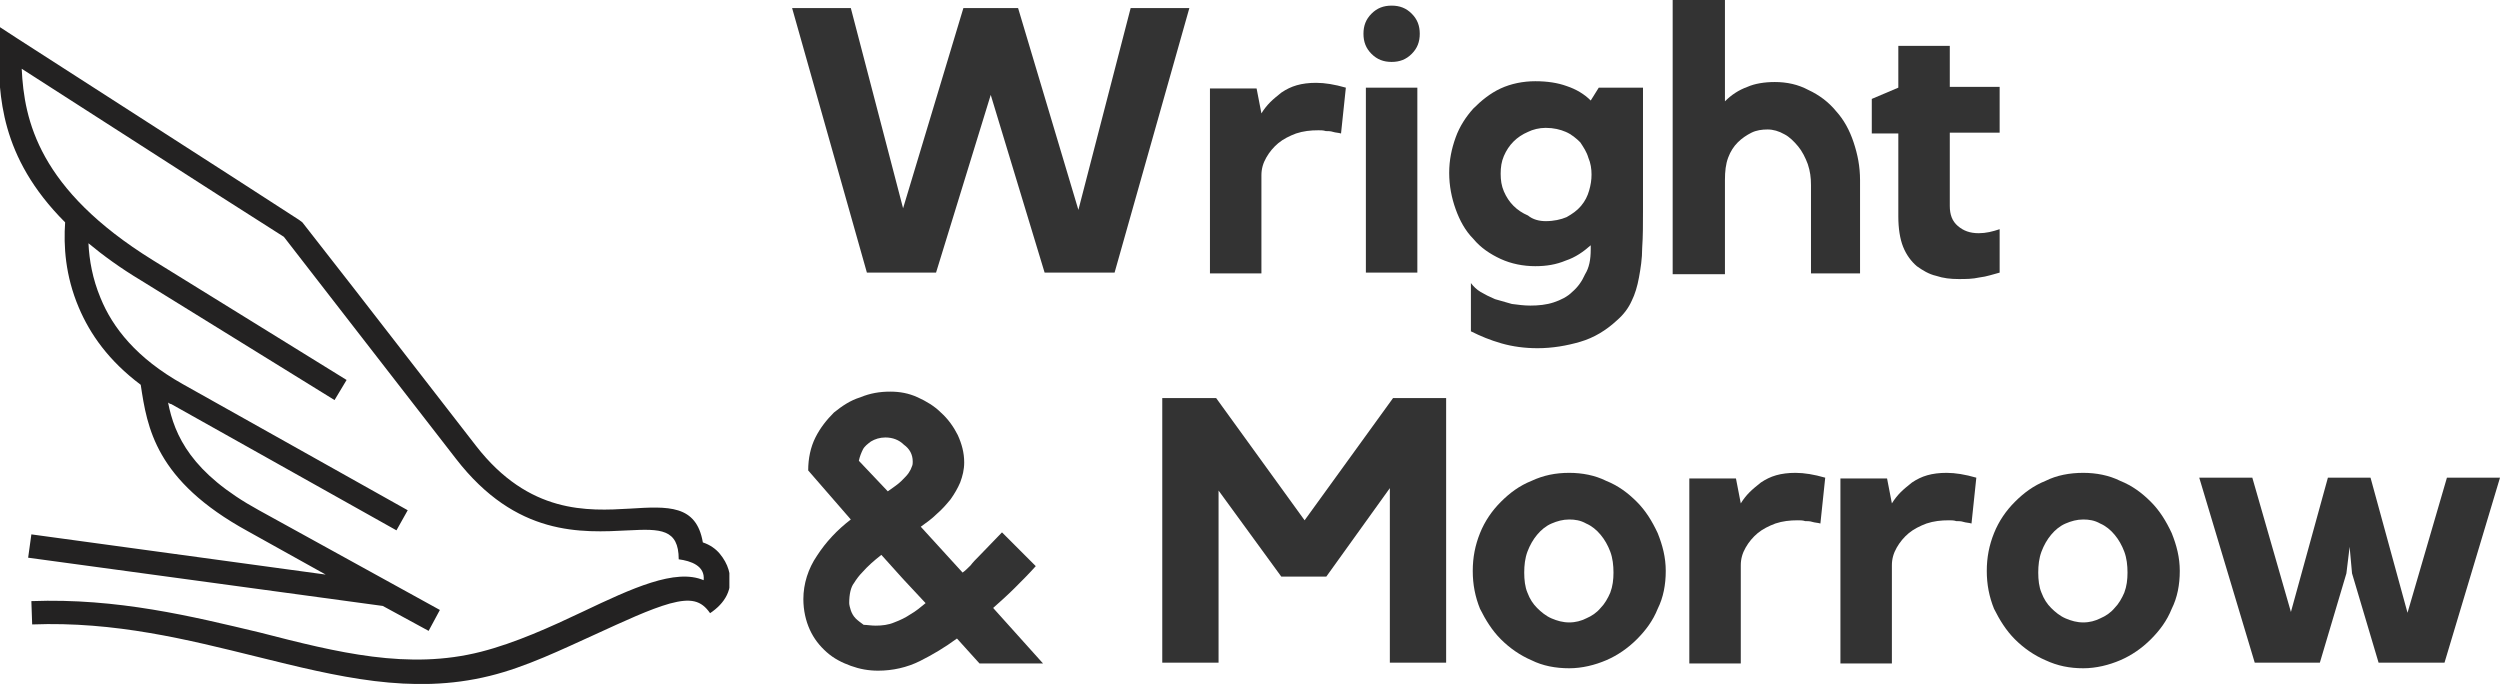
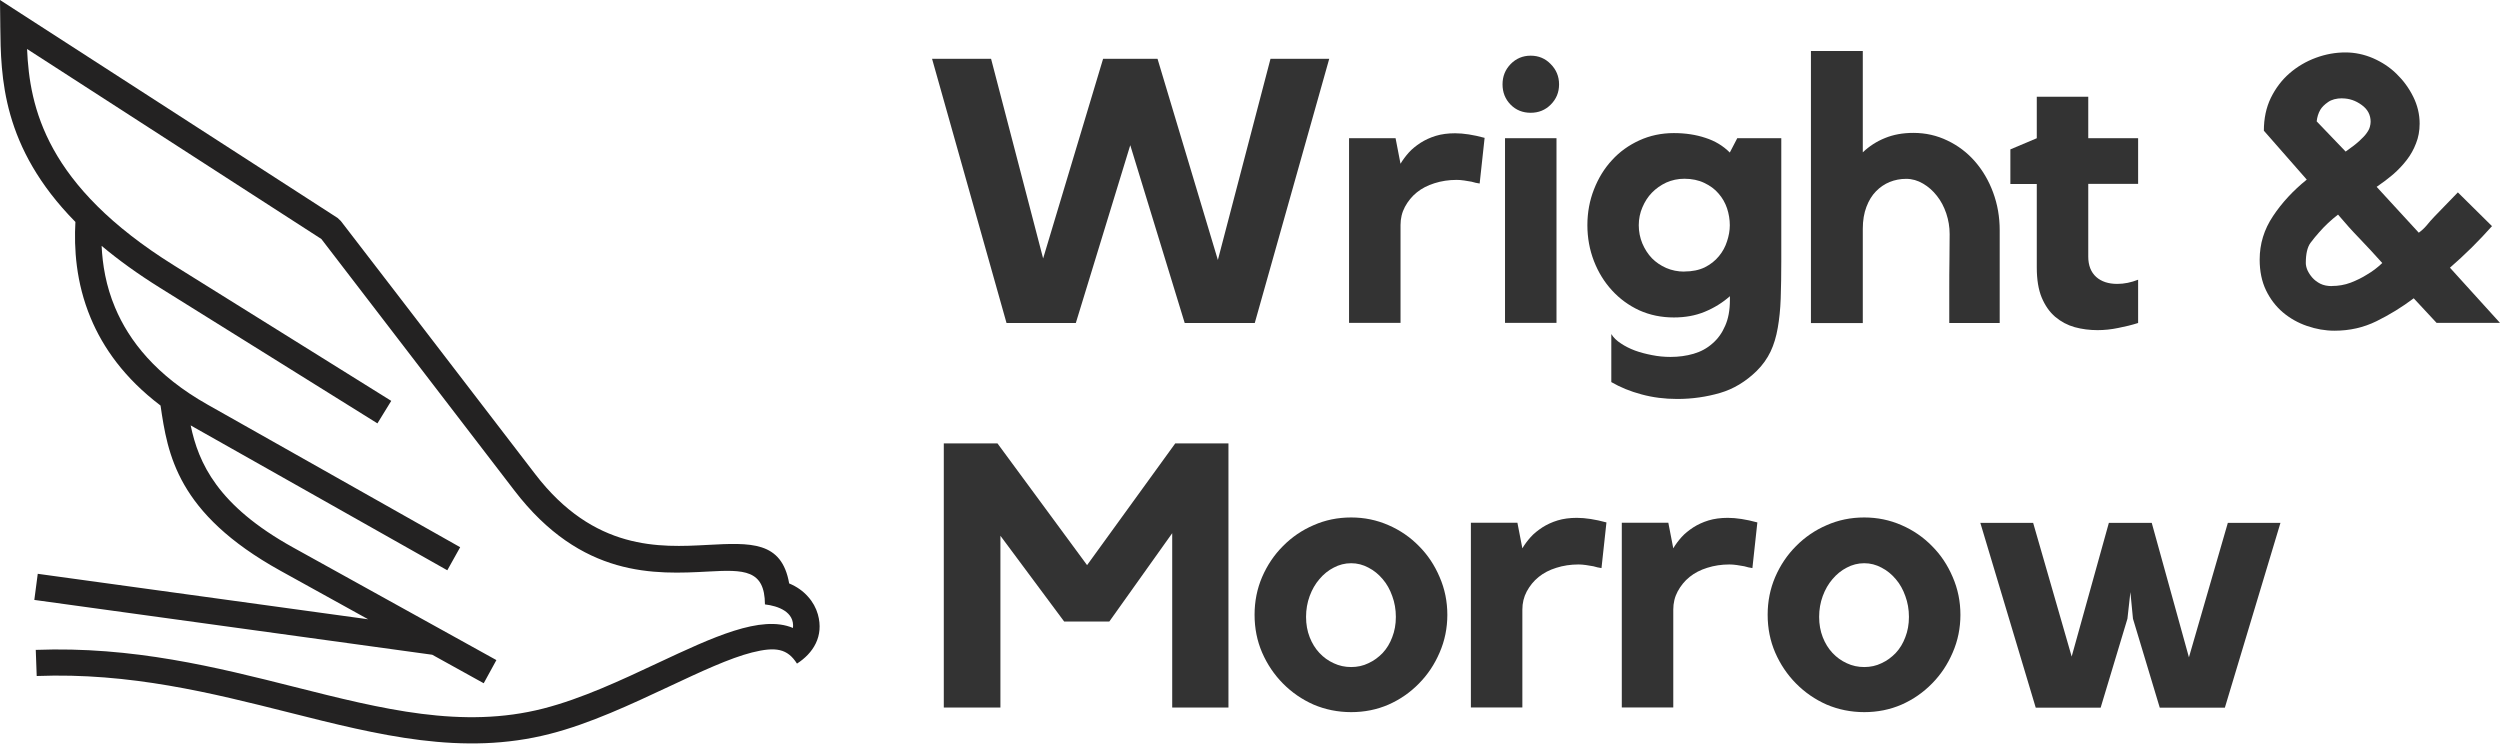
- <svg xmlns="http://www.w3.org/2000/svg" id="Layer_2" viewBox="0 0 310.88 85.05">
+ <svg xmlns="http://www.w3.org/2000/svg" id="Layer_2" viewBox="0 0 262.24 78">
  <defs>
    <clipPath id="clippath">
-       <rect y="3.25" width="90.7" height="81.8" style="fill:none;" />
+       <rect width="85.98" height="78" style="fill:none;" />
    </clipPath>
  </defs>
  <g id="Layer_1-2">
-     <path d="M140.6,1h7.3l-9.3,32.9h-8.7l-6.7-22.1-6.8,22.1h-8.6L98.5,1h7.3l6.5,24.9L119.8,1h6.8l7.5,25.1,6.5-25.1Z" style="fill:#333;" />
-     <path d="M156.86,14.1c.3-.5,.7-1,1.1-1.4s.9-.8,1.4-1.2c.6-.4,1.2-.7,1.9-.9,.7-.2,1.5-.3,2.4-.3,1.1,0,2.3,.2,3.7,.6l-.6,5.7c-.3-.1-.7-.1-1-.2s-.6-.1-.9-.1c-.3-.1-.6-.1-.9-.1-1,0-1.9,.1-2.8,.4-.8,.3-1.6,.7-2.2,1.2s-1.1,1.1-1.5,1.8c-.4,.7-.6,1.4-.6,2.2v12.2h-6.4V11h5.8l.6,3.1Z" style="fill:#333;" />
-     <path d="M176.25,33.9h-6.4V10.9h6.4v23Zm-3.2-26.2c-1,0-1.8-.3-2.5-1s-1-1.5-1-2.5,.3-1.8,1-2.5c.7-.7,1.5-1,2.5-1s1.8,.3,2.5,1c.7,.7,1,1.5,1,2.5s-.3,1.8-1,2.5c-.7,.7-1.5,1-2.5,1Z" style="fill:#333;" />
-     <path d="M198.81,10.9h5.5v15.2c0,1.8,0,3.3-.1,4.7,0,1.4-.2,2.6-.4,3.7-.2,1.1-.5,2.1-.9,2.9-.4,.9-1,1.7-1.8,2.4-1.4,1.3-2.9,2.2-4.6,2.7s-3.5,.8-5.3,.8c-1.6,0-3.1-.2-4.5-.6-1.4-.4-2.6-.9-3.8-1.5v-6c.3,.4,.7,.8,1.2,1.1s1.1,.6,1.8,.9c.7,.2,1.4,.4,2.1,.6,.8,.1,1.5,.2,2.3,.2,1,0,2-.1,2.9-.4,.9-.3,1.7-.7,2.3-1.3,.7-.6,1.2-1.3,1.6-2.2,.5-.8,.7-1.8,.7-3.1v-.5c-.9,.8-1.9,1.5-3.1,1.9-1.2,.5-2.4,.7-3.8,.7-1.5,0-3-.3-4.3-.9-1.3-.6-2.5-1.4-3.4-2.5-1-1-1.7-2.3-2.2-3.7-.5-1.4-.8-2.9-.8-4.5s.3-3,.8-4.4,1.3-2.6,2.2-3.6c1-1,2.1-1.9,3.4-2.5s2.8-.9,4.3-.9,2.8,.2,3.9,.6c1.2,.4,2.2,1,3,1.8l1-1.6Zm-6.6,16.6c1,0,1.9-.2,2.6-.5,.7-.4,1.3-.8,1.8-1.4s.8-1.2,1-1.9c.2-.7,.3-1.3,.3-2s-.1-1.4-.4-2.1c-.2-.7-.6-1.3-1-1.9-.5-.5-1.1-1-1.8-1.3-.7-.3-1.5-.5-2.5-.5-.8,0-1.6,.2-2.2,.5-.7,.3-1.3,.7-1.8,1.2s-.9,1.1-1.2,1.8c-.3,.7-.4,1.4-.4,2.2s.1,1.5,.4,2.2,.7,1.3,1.2,1.8,1.1,.9,1.8,1.2c.6,.5,1.4,.7,2.2,.7Z" style="fill:#333;" />
-     <path d="M220.7,10.2c1.5,0,2.9,.3,4.2,1,1.3,.6,2.5,1.5,3.4,2.6,1,1.1,1.7,2.4,2.2,3.9s.8,3,.8,4.7v11.6h-6.1v-11c0-.9-.1-1.7-.4-2.6-.3-.8-.7-1.6-1.2-2.2s-1.1-1.2-1.7-1.5c-.7-.4-1.4-.6-2.1-.6s-1.4,.1-2,.4-1.2,.7-1.7,1.2-.9,1.1-1.2,1.9c-.3,.8-.4,1.7-.4,2.8v11.7h-6.5V0h6.5V12.6c.8-.8,1.7-1.4,2.8-1.8,.9-.4,2.1-.6,3.4-.6Z" style="fill:#333;" />
-     <path d="M242.46,25.6c0,1.1,.3,1.9,1,2.5s1.5,.9,2.6,.9c.9,0,1.7-.2,2.6-.5v5.4c-.8,.2-1.6,.5-2.5,.6-.9,.2-1.7,.2-2.6,.2-1,0-1.9-.1-2.8-.4-.9-.2-1.7-.7-2.4-1.2-.7-.6-1.3-1.4-1.7-2.4-.4-1-.6-2.3-.6-3.8v-10.3h-3.3v-4.3l3.3-1.4V5.7h6.4v5.1h6.2v5.7h-6.2s0,9.1,0,9.1Z" style="fill:#333;" />
-     <path d="M128.8,70.4c-.8,.9-1.7,1.8-2.6,2.7s-1.8,1.7-2.7,2.5l6.2,6.9h-7.9l-2.8-3.1c-1.5,1.1-3,2-4.6,2.8s-3.4,1.2-5.2,1.2c-1.2,0-2.3-.2-3.4-.6-1.1-.4-2.1-.9-3-1.7s-1.6-1.7-2.1-2.8-.8-2.4-.8-3.8c0-1.9,.6-3.8,1.7-5.4,1.1-1.7,2.5-3.2,4.2-4.5l-5.3-6.1c0-1.5,.3-2.9,.9-4.1,.6-1.2,1.4-2.2,2.3-3.1,1-.8,2-1.5,3.3-1.9,1.2-.5,2.4-.7,3.7-.7,1.2,0,2.3,.2,3.4,.7s2.1,1.1,2.9,1.9c.9,.8,1.6,1.8,2.1,2.8,.5,1.1,.8,2.2,.8,3.4,0,.9-.2,1.7-.5,2.5-.3,.7-.7,1.4-1.2,2.1-.5,.6-1,1.2-1.7,1.8-.6,.6-1.3,1.1-2,1.6l5.2,5.7c.3-.2,.7-.6,1-.9,.3-.4,.6-.7,1-1.1l2.9-3,4.2,4.2Zm-19.9,7.4c.8,0,1.6-.1,2.3-.4,.8-.3,1.4-.6,2-1,.7-.4,1.3-.9,1.9-1.4-.9-1-1.9-2-2.8-3s-1.8-2-2.7-3c-.9,.7-1.7,1.4-2.4,2.2-.3,.3-.7,.8-1,1.3-.4,.5-.6,1.4-.6,2.5,0,.2,.1,.6,.2,.9,.1,.3,.3,.7,.6,1s.6,.5,1,.8c.4,0,.9,.1,1.5,.1Zm1.2-23.4c-.7,0-1.3,.2-1.8,.5-.4,.3-.8,.6-1,1s-.4,.9-.5,1.4l3.6,3.8c.7-.5,1.3-.9,1.7-1.3s.7-.7,.9-1c.2-.3,.3-.5,.4-.8,.1-.2,.1-.4,.1-.6,0-.9-.4-1.6-1.1-2.1-.6-.6-1.4-.9-2.3-.9Z" style="fill:#333;" />
-     <path d="M173.23,49.5h6.6v32.9h-7v-21.7l-7.9,11h-5.6l-7.8-10.7v21.4h-7V49.5h6.7l11,15.2,11-15.2Z" style="fill:#333;" />
-     <path d="M195.14,58.8c1.6,0,3.2,.3,4.6,1,1.5,.6,2.7,1.5,3.8,2.6,1.1,1.1,1.9,2.4,2.6,3.9,.6,1.5,1,3,1,4.7s-.3,3.3-1,4.7c-.6,1.5-1.5,2.7-2.6,3.8s-2.4,2-3.8,2.6-3,1-4.6,1c-1.7,0-3.3-.3-4.7-1-1.4-.6-2.7-1.5-3.8-2.6-1.1-1.1-1.9-2.4-2.6-3.8-.6-1.5-.9-3-.9-4.7s.3-3.2,.9-4.7,1.5-2.8,2.6-3.9,2.3-2,3.8-2.6c1.5-.7,3-1,4.7-1Zm0,18.6c.8,0,1.5-.2,2.1-.5,.7-.3,1.3-.7,1.8-1.3,.5-.5,.9-1.2,1.2-1.9,.3-.8,.4-1.6,.4-2.5s-.1-1.8-.4-2.6-.7-1.5-1.2-2.1-1.1-1.1-1.8-1.4c-.7-.4-1.4-.5-2.1-.5-.8,0-1.5,.2-2.2,.5s-1.3,.8-1.8,1.4-.9,1.3-1.2,2.1c-.3,.8-.4,1.7-.4,2.6s.1,1.8,.4,2.5c.3,.8,.7,1.4,1.2,1.9s1.1,1,1.8,1.3c.7,.3,1.4,.5,2.2,.5Z" style="fill:#333;" />
-     <path d="M216.47,62.6c.3-.5,.7-1,1.1-1.4s.9-.8,1.4-1.2c.6-.4,1.2-.7,1.9-.9,.7-.2,1.5-.3,2.4-.3,1.1,0,2.3,.2,3.7,.6l-.6,5.7c-.3-.1-.7-.1-1-.2s-.6-.1-.9-.1c-.3-.1-.6-.1-.9-.1-1,0-1.9,.1-2.8,.4-.8,.3-1.6,.7-2.2,1.2-.6,.5-1.1,1.1-1.5,1.8s-.6,1.4-.6,2.2v12.2h-6.4v-23h5.8l.6,3.1Z" style="fill:#333;" />
-     <path d="M235.26,62.6c.3-.5,.7-1,1.1-1.4s.9-.8,1.4-1.2c.6-.4,1.2-.7,1.9-.9,.7-.2,1.5-.3,2.4-.3,1.1,0,2.3,.2,3.7,.6l-.6,5.7c-.3-.1-.7-.1-1-.2s-.6-.1-.9-.1c-.3-.1-.6-.1-.9-.1-1,0-1.9,.1-2.8,.4-.8,.3-1.6,.7-2.2,1.2-.6,.5-1.1,1.1-1.5,1.8s-.6,1.4-.6,2.2v12.2h-6.4v-23h5.8l.6,3.1Z" style="fill:#333;" />
-     <path d="M259.06,58.8c1.6,0,3.2,.3,4.6,1,1.5,.6,2.7,1.5,3.8,2.6,1.1,1.1,1.9,2.4,2.6,3.9,.6,1.5,1,3,1,4.7s-.3,3.3-1,4.7c-.6,1.5-1.5,2.7-2.6,3.8s-2.4,2-3.8,2.6-3,1-4.6,1c-1.7,0-3.2-.3-4.7-1-1.4-.6-2.7-1.5-3.8-2.6-1.1-1.1-1.9-2.4-2.6-3.8-.6-1.5-.9-3-.9-4.7s.3-3.2,.9-4.7,1.5-2.8,2.6-3.9,2.3-2,3.8-2.6c1.4-.7,3-1,4.7-1Zm0,18.6c.8,0,1.5-.2,2.1-.5,.7-.3,1.3-.7,1.8-1.3,.5-.5,.9-1.2,1.2-1.9,.3-.8,.4-1.6,.4-2.5s-.1-1.8-.4-2.6-.7-1.5-1.2-2.1-1.1-1.1-1.8-1.4c-.7-.4-1.4-.5-2.1-.5-.8,0-1.5,.2-2.2,.5s-1.3,.8-1.8,1.4-.9,1.3-1.2,2.1c-.3,.8-.4,1.7-.4,2.6s.1,1.8,.4,2.5c.3,.8,.7,1.4,1.2,1.9s1.1,1,1.8,1.3c.7,.3,1.4,.5,2.2,.5Z" style="fill:#333;" />
-     <path d="M304.28,59.4h6.6l-6.9,23h-8.2l-3.3-11.1-.3-3.3-.4,3.3-3.3,11.1h-8.1l-6.9-23h6.6l4.8,16.7,4.6-16.7h5.3l4.6,16.8,4.9-16.8Z" style="fill:#333;" />
+     <path d="M133.26,6.17h6.17l-7.81,27.71h-7.35l-5.71-18.65-5.71,18.65h-7.27l-7.81-27.71h6.19l5.46,20.94,6.29-20.94h5.71l6.33,21.1,5.52-21.1Z" style="fill:#333;" />
+     <path d="M146.9,17.19c.25-.42,.54-.81,.88-1.19,.34-.38,.76-.71,1.23-1.02,.47-.3,1.01-.55,1.6-.73,.59-.18,1.27-.27,2.02-.27,.89,0,1.92,.16,3.1,.48l-.52,4.79c-.28-.04-.56-.1-.85-.19-.24-.05-.5-.09-.79-.13-.28-.04-.54-.06-.77-.06-.83,0-1.61,.12-2.33,.35-.71,.22-1.33,.54-1.85,.96-.52,.42-.93,.93-1.25,1.52-.31,.58-.46,1.22-.46,1.9v10.27h-5.4V14.5h4.88l.52,2.69Z" style="fill:#333;" />
+     <path d="M163.27,33.87h-5.4V14.5h5.4v19.38Zm-2.71-22.04c-.83,0-1.54-.28-2.1-.85-.57-.58-.85-1.29-.85-2.13s.28-1.54,.85-2.13c.57-.58,1.27-.88,2.1-.88s1.53,.29,2.1,.88c.58,.58,.88,1.29,.88,2.13s-.29,1.54-.88,2.13c-.57,.57-1.27,.85-2.1,.85Z" style="fill:#333;" />
+     <path d="M182.22,14.5h4.63v12.81c0,1.49-.02,2.81-.06,3.98-.04,1.16-.15,2.19-.31,3.1-.16,.93-.41,1.76-.75,2.48-.35,.73-.83,1.42-1.46,2.04-1.16,1.13-2.44,1.9-3.85,2.31s-2.91,.63-4.48,.63c-1.33,0-2.58-.16-3.75-.48-1.17-.31-2.22-.74-3.17-1.29v-5.04c.23,.38,.57,.7,1,.98,.43,.29,.92,.54,1.48,.75,.57,.21,1.17,.36,1.79,.48,.64,.13,1.28,.19,1.94,.19,.86,0,1.67-.11,2.42-.33,.76-.22,1.42-.58,1.98-1.08,.57-.49,1.01-1.1,1.33-1.85,.33-.73,.5-1.64,.5-2.71v-.4c-.77,.68-1.64,1.22-2.63,1.63-.99,.41-2.07,.6-3.25,.6-1.31,0-2.52-.25-3.63-.75-1.1-.51-2.05-1.21-2.85-2.08-.81-.88-1.44-1.9-1.9-3.08-.46-1.19-.69-2.45-.69-3.77s.23-2.58,.69-3.75c.46-1.18,1.09-2.21,1.9-3.08,.8-.88,1.76-1.56,2.85-2.06,1.11-.51,2.32-.77,3.63-.77,1.22,0,2.32,.17,3.31,.5,1,.32,1.85,.83,2.56,1.54l.77-1.48Zm-5.54,13.98c.83,0,1.55-.15,2.15-.44,.59-.3,1.09-.69,1.48-1.17,.39-.47,.67-.99,.85-1.56,.19-.57,.29-1.13,.29-1.69,0-.59-.1-1.19-.29-1.77-.2-.58-.49-1.1-.9-1.56-.39-.46-.89-.82-1.48-1.1-.6-.29-1.3-.44-2.1-.44-.68,0-1.31,.14-1.9,.4-.57,.27-1.07,.62-1.5,1.06-.42,.43-.75,.95-1,1.54-.25,.58-.38,1.21-.38,1.88s.13,1.32,.38,1.92c.25,.58,.58,1.1,1,1.54,.43,.43,.93,.77,1.5,1.02,.58,.25,1.21,.38,1.9,.38Z" style="fill:#333;" />
+     <path d="M200.71,13.94c1.28,0,2.47,.27,3.58,.81,1.11,.53,2.07,1.26,2.88,2.19,.8,.92,1.44,2,1.9,3.25,.46,1.24,.69,2.56,.69,3.96v9.73h-5.29v-3.56c0-.98,0-2.01,.02-3.06,.01-1.05,.02-1.96,.02-2.71s-.12-1.45-.35-2.15c-.24-.71-.56-1.32-.98-1.85-.42-.54-.91-.97-1.46-1.29-.56-.33-1.15-.5-1.77-.5s-1.18,.11-1.73,.33c-.54,.22-1.02,.55-1.44,.98-.42,.43-.75,.97-1,1.63-.25,.66-.38,1.42-.38,2.29v9.9h-5.44V5.35h5.44V15.98c.68-.65,1.46-1.15,2.33-1.5,.88-.36,1.86-.54,2.98-.54Z" style="fill:#333;" />
+     <path d="M219.05,26.92c0,.92,.28,1.63,.83,2.13,.55,.49,1.29,.73,2.21,.73,.73,0,1.46-.15,2.19-.44v4.54c-.66,.21-1.35,.38-2.08,.52-.72,.15-1.45,.23-2.17,.23-.83,0-1.64-.1-2.4-.31-.75-.21-1.43-.57-2.04-1.08-.6-.51-1.07-1.19-1.42-2.02-.35-.84-.52-1.9-.52-3.17v-8.75h-2.77v-3.63l2.77-1.17v-4.35h5.4v4.35h5.23v4.79h-5.23v7.63Z" style="fill:#333;" />
+     <path d="M261.41,23.71c-.68,.77-1.4,1.52-2.15,2.27-.75,.74-1.51,1.44-2.27,2.1l5.25,5.79h-6.65l-2.4-2.58c-1.22,.92-2.52,1.72-3.9,2.4-1.36,.67-2.83,1-4.4,1-.99,0-1.95-.17-2.9-.5-.93-.32-1.77-.79-2.52-1.42-.74-.63-1.33-1.4-1.77-2.31-.45-.93-.67-2.01-.67-3.23,0-1.64,.46-3.16,1.4-4.56,.94-1.42,2.13-2.69,3.54-3.83l-4.5-5.13c0-1.28,.24-2.42,.73-3.44,.5-1.01,1.15-1.88,1.96-2.58,.82-.71,1.74-1.25,2.77-1.63,1.03-.38,2.06-.56,3.1-.56,.98,0,1.94,.2,2.88,.6,.94,.41,1.77,.95,2.48,1.65,.72,.7,1.3,1.49,1.75,2.4,.44,.89,.67,1.83,.67,2.81,0,.77-.13,1.46-.38,2.08-.24,.63-.56,1.21-.98,1.75-.41,.53-.88,1.03-1.42,1.5-.54,.46-1.12,.9-1.73,1.31l4.42,4.81c.29-.21,.57-.46,.83-.77,.26-.32,.53-.63,.81-.92l2.46-2.54,3.56,3.52Zm-16.81,6.29c.68,0,1.34-.11,1.98-.35,.64-.25,1.21-.53,1.71-.85,.57-.33,1.1-.73,1.6-1.21-.79-.89-1.58-1.73-2.35-2.54-.78-.8-1.54-1.65-2.29-2.54-.74,.57-1.41,1.2-2,1.88-.27,.29-.56,.66-.9,1.1-.32,.45-.48,1.15-.48,2.1,0,.21,.05,.46,.17,.75,.13,.28,.3,.54,.52,.79,.22,.25,.5,.46,.83,.63,.34,.17,.75,.25,1.21,.25Zm1.1-19.69c-.63,0-1.13,.14-1.5,.4-.36,.25-.64,.52-.81,.81-.21,.36-.33,.77-.38,1.21l3.04,3.17c.59-.42,1.07-.78,1.42-1.1,.36-.33,.63-.61,.79-.85,.17-.23,.28-.45,.33-.65,.05-.19,.08-.36,.08-.52,0-.73-.31-1.32-.94-1.77-.63-.46-1.31-.69-2.04-.69Z" style="fill:#333;" />
+     <path d="M123.28,46.51h5.58v27.71h-5.9v-18.29l-6.6,9.27h-4.73l-6.69-9v18.02h-5.94v-27.71h5.63l9.4,12.77,9.25-12.77Z" style="fill:#333;" />
+     <path d="M141.73,54.28c1.39,0,2.69,.27,3.92,.81,1.22,.53,2.28,1.26,3.19,2.19,.92,.92,1.64,2,2.17,3.25,.54,1.24,.81,2.56,.81,3.96s-.27,2.72-.81,3.96c-.53,1.24-1.25,2.32-2.17,3.25-.91,.93-1.97,1.67-3.19,2.21-1.22,.53-2.53,.79-3.92,.79s-2.72-.27-3.94-.79c-1.22-.54-2.29-1.28-3.21-2.21-.92-.93-1.65-2.01-2.19-3.25-.53-1.23-.79-2.55-.79-3.96s.26-2.72,.79-3.96c.54-1.25,1.27-2.33,2.19-3.25,.92-.93,1.98-1.66,3.21-2.19,1.22-.54,2.53-.81,3.94-.81Zm0,15.69c.65,0,1.26-.13,1.81-.4,.57-.26,1.07-.63,1.5-1.08,.43-.46,.76-1.01,1-1.65,.25-.64,.38-1.34,.38-2.13s-.13-1.51-.38-2.19c-.24-.68-.57-1.27-1-1.77-.43-.51-.93-.92-1.5-1.21-.56-.3-1.16-.46-1.81-.46s-1.27,.16-1.83,.46c-.57,.29-1.07,.7-1.5,1.21-.43,.5-.77,1.09-1.02,1.77-.25,.68-.38,1.41-.38,2.19s.13,1.49,.38,2.13c.25,.64,.59,1.19,1.02,1.65,.43,.46,.93,.82,1.5,1.08,.57,.27,1.18,.4,1.83,.4Z" style="fill:#333;" />
+     <path d="M159.68,57.53c.25-.42,.54-.81,.88-1.19,.34-.38,.76-.71,1.23-1.02,.47-.3,1.01-.55,1.6-.73,.59-.18,1.27-.27,2.02-.27,.89,0,1.92,.16,3.1,.48l-.52,4.79c-.28-.04-.56-.1-.85-.19-.24-.05-.5-.09-.79-.13-.28-.04-.54-.06-.77-.06-.83,0-1.61,.12-2.33,.35-.71,.22-1.33,.54-1.85,.96-.52,.42-.93,.93-1.25,1.52-.31,.58-.46,1.22-.46,1.9v10.27h-5.4v-19.38h4.88l.52,2.69Z" style="fill:#333;" />
+     <path d="M175.51,57.53c.25-.42,.54-.81,.88-1.19,.34-.38,.76-.71,1.23-1.02,.47-.3,1.01-.55,1.6-.73,.59-.18,1.27-.27,2.02-.27,.89,0,1.92,.16,3.1,.48l-.52,4.79c-.28-.04-.56-.1-.85-.19-.24-.05-.5-.09-.79-.13-.28-.04-.54-.06-.77-.06-.83,0-1.61,.12-2.33,.35-.71,.22-1.33,.54-1.85,.96-.52,.42-.93,.93-1.25,1.52-.31,.58-.46,1.22-.46,1.9v10.27h-5.4v-19.38h4.88l.52,2.69Z" style="fill:#333;" />
+     <path d="M195.55,54.28c1.39,0,2.69,.27,3.92,.81,1.22,.53,2.28,1.26,3.19,2.19,.92,.92,1.64,2,2.17,3.25,.54,1.24,.81,2.56,.81,3.96s-.27,2.72-.81,3.96c-.53,1.24-1.25,2.32-2.17,3.25-.91,.93-1.97,1.67-3.19,2.21-1.22,.53-2.53,.79-3.92,.79s-2.72-.27-3.94-.79c-1.22-.54-2.29-1.28-3.21-2.21-.92-.93-1.65-2.01-2.19-3.25-.53-1.23-.79-2.55-.79-3.96s.26-2.72,.79-3.96c.54-1.25,1.27-2.33,2.19-3.25,.92-.93,1.98-1.66,3.21-2.19,1.22-.54,2.53-.81,3.94-.81Zm0,15.69c.65,0,1.26-.13,1.81-.4,.57-.26,1.07-.63,1.5-1.08,.43-.46,.76-1.01,1-1.65,.25-.64,.38-1.34,.38-2.13s-.13-1.51-.38-2.19c-.24-.68-.57-1.27-1-1.77-.43-.51-.93-.92-1.5-1.21-.56-.3-1.16-.46-1.81-.46s-1.27,.16-1.83,.46c-.57,.29-1.07,.7-1.5,1.21-.43,.5-.77,1.09-1.02,1.77-.25,.68-.38,1.41-.38,2.19s.13,1.49,.38,2.13c.25,.64,.59,1.19,1.02,1.65,.43,.46,.93,.82,1.5,1.08,.57,.27,1.18,.4,1.83,.4Z" style="fill:#333;" />
+     <path d="M233.67,54.85h5.54l-5.83,19.38h-6.83l-2.81-9.33-.27-2.79-.31,2.79-2.81,9.33h-6.81l-5.81-19.38h5.54l4.04,14.02,3.9-14.02h4.5l3.9,14.1,4.08-14.1Z" style="fill:#333;" />
    <g style="clip-path:url(#clippath);">
-       <path d="M3.9,74.75l.1,2.9c10.3-.4,19.4,1.9,27.9,4,10.1,2.5,19.3,4.8,29,2.4,4.5-1.1,9-3.3,13.2-5.2,3.5-1.6,6.7-3.1,9.2-3.8,2.6-.7,3.9-.4,5,1.2,1.8-1.2,3-3,2.3-5.4-.2-.7-.6-1.4-1.1-2s-1.2-1.1-2.1-1.4c-.8-4.7-4.3-4.5-9.1-4.2-5.2,.3-12.5,.7-19.1-7.8l-15.2-19.6-6.4-8.2-.4-.3-8.2-5.3L2.1,4.75-.2,3.25v2.9c.1,5.6,.1,13.3,8.3,21.5-.2,2.9,0,6.6,1.7,10.6,1.4,3.3,3.7,6.6,7.7,9.6,.8,5.3,1.8,11.9,13.3,18.2l9.7,5.4L3.9,66.45l-.4,2.9,44.1,6,5.7,3.1,1.4-2.6-22.5-12.4c-8.4-4.6-10.5-9.3-11.3-13.4,.1,.1,.3,.2,.4,.2l28,15.7,1.4-2.5-28-15.7c-5.7-3.2-8.7-7-10.2-10.7-1-2.4-1.4-4.7-1.5-6.8,1.8,1.5,4,3.1,6.5,4.6l24.1,14.9,1.5-2.5-24.1-14.9C4.8,23.55,3,14.95,2.7,8.55l24.6,15.8,8,5.1,6.2,8,15.2,19.6c7.5,9.7,15.6,9.2,21.5,8.9,3.9-.2,6.2-.2,6.2,3.6,1.5,.2,3.3,.8,3.1,2.6-3.5-1.5-8.9,1-15,3.9-4,1.9-8.4,3.9-12.7,5-9,2.3-17.8,.1-27.5-2.4-8.4-2-17.7-4.3-28.4-3.9" style="fill:#232222;" />
+       <path d="M3.74,68.17c10.17-.39,18.97,1.82,27.17,3.89,9.19,2.32,17.6,4.44,26.09,2.26,4.02-1.03,8.18-2.98,11.99-4.77,5.79-2.71,10.84-5.09,14.19-3.68,.18-1.69-1.56-2.31-2.94-2.47-.02-3.67-2.22-3.65-5.91-3.45-5.58,.3-13.33,.71-20.39-8.52l-14.35-18.7-5.88-7.66-7.56-4.88L2.84,5.14c.26,6.12,1.97,14.33,15.41,22.7l22.79,14.21-1.45,2.36-22.79-14.21c-2.36-1.47-4.4-2.95-6.14-4.41,.09,1.96,.45,4.2,1.41,6.47,1.46,3.49,4.31,7.14,9.7,10.18l26.5,14.96-1.35,2.42-26.5-14.96c-.14-.08-.28-.16-.42-.24,.82,3.94,2.81,8.41,10.73,12.8l21.34,11.82-1.33,2.43-5.4-2.99L3.6,62.93l.36-2.74,34.66,4.77-9.22-5.1c-10.86-6.02-11.81-12.23-12.56-17.32-3.79-2.87-6.03-6.07-7.33-9.19-1.56-3.74-1.75-7.33-1.6-10.07C.17,15.42,.09,8.07,.03,2.73v-.16l-.03-2.57L2.15,1.39,27.65,17.85l7.76,5.01,.34,.32,6.03,7.84,14.35,18.7c6.18,8.07,13.09,7.71,18.07,7.44,4.54-.24,7.8-.42,8.58,4.04,.8,.33,1.47,.81,1.97,1.38,.5,.55,.85,1.19,1.04,1.86,.65,2.3-.49,4.08-2.19,5.17-1-1.58-2.23-1.79-4.71-1.17-2.34,.59-5.39,2.02-8.72,3.58-3.95,1.85-8.26,3.88-12.48,4.96-9.15,2.35-17.89,.15-27.44-2.26-8.02-2.02-16.63-4.19-26.4-3.81l-.1-2.77" style="fill:#232222;" />
    </g>
  </g>
</svg>
